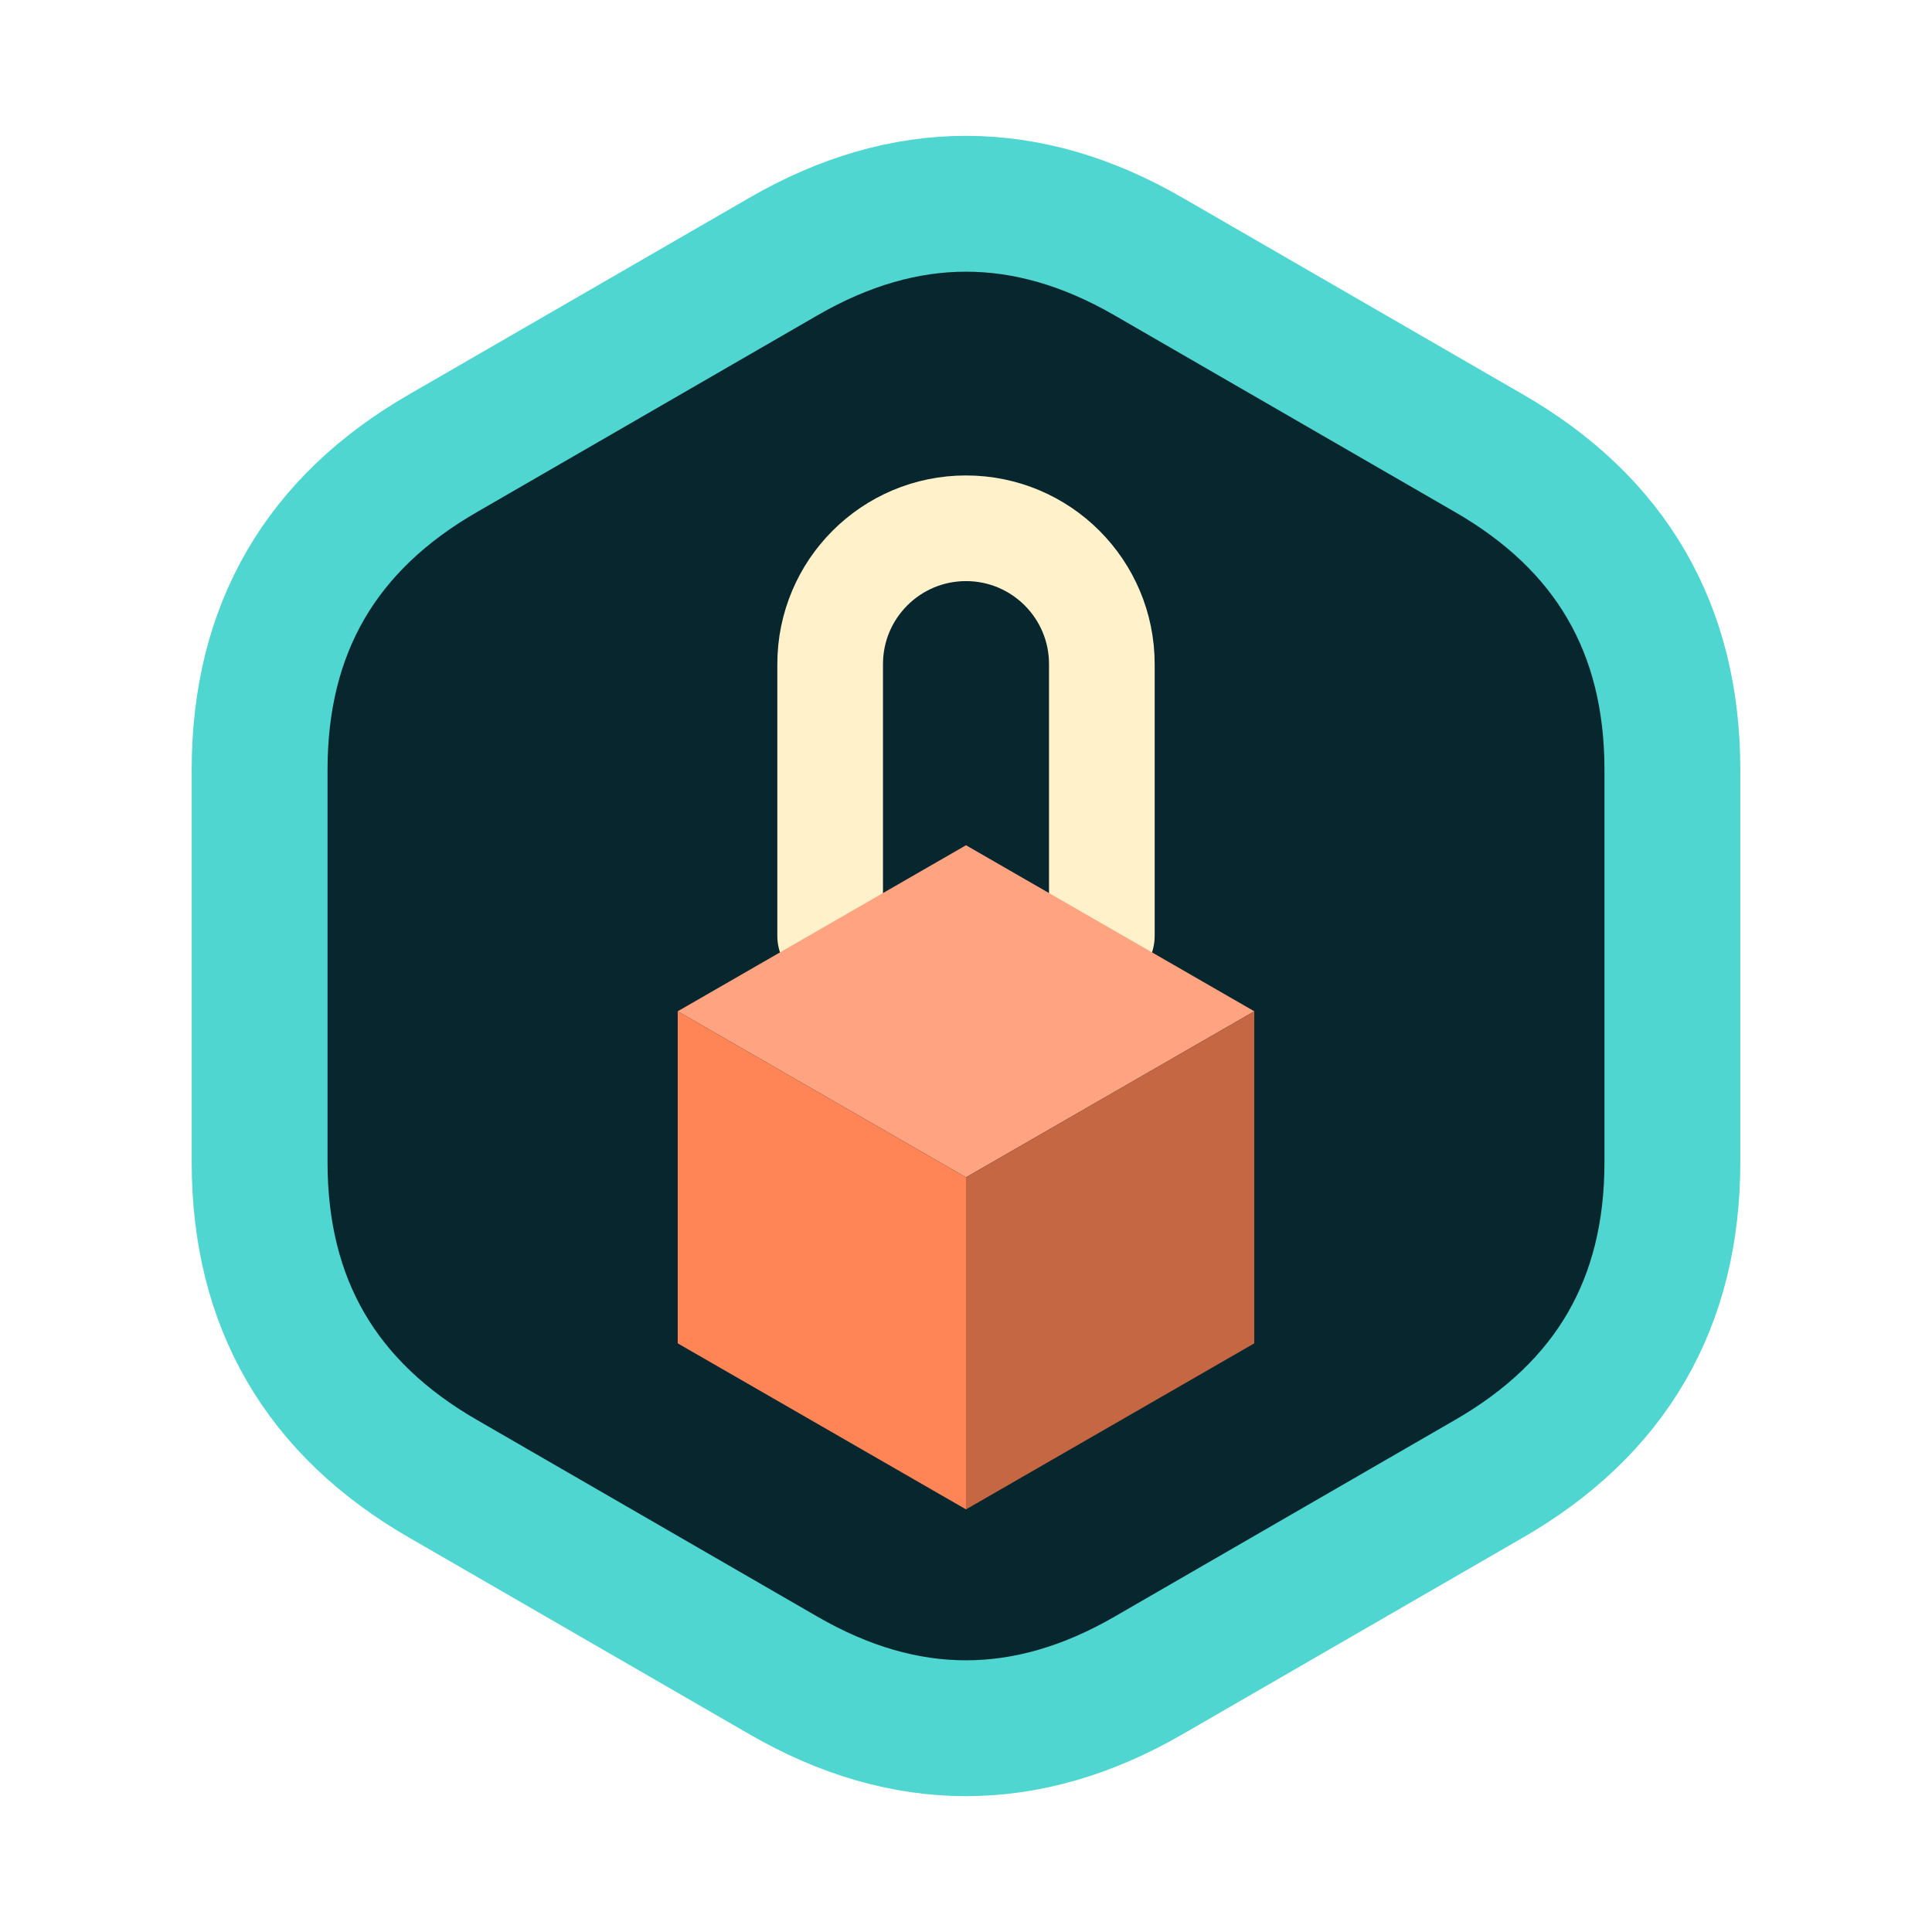
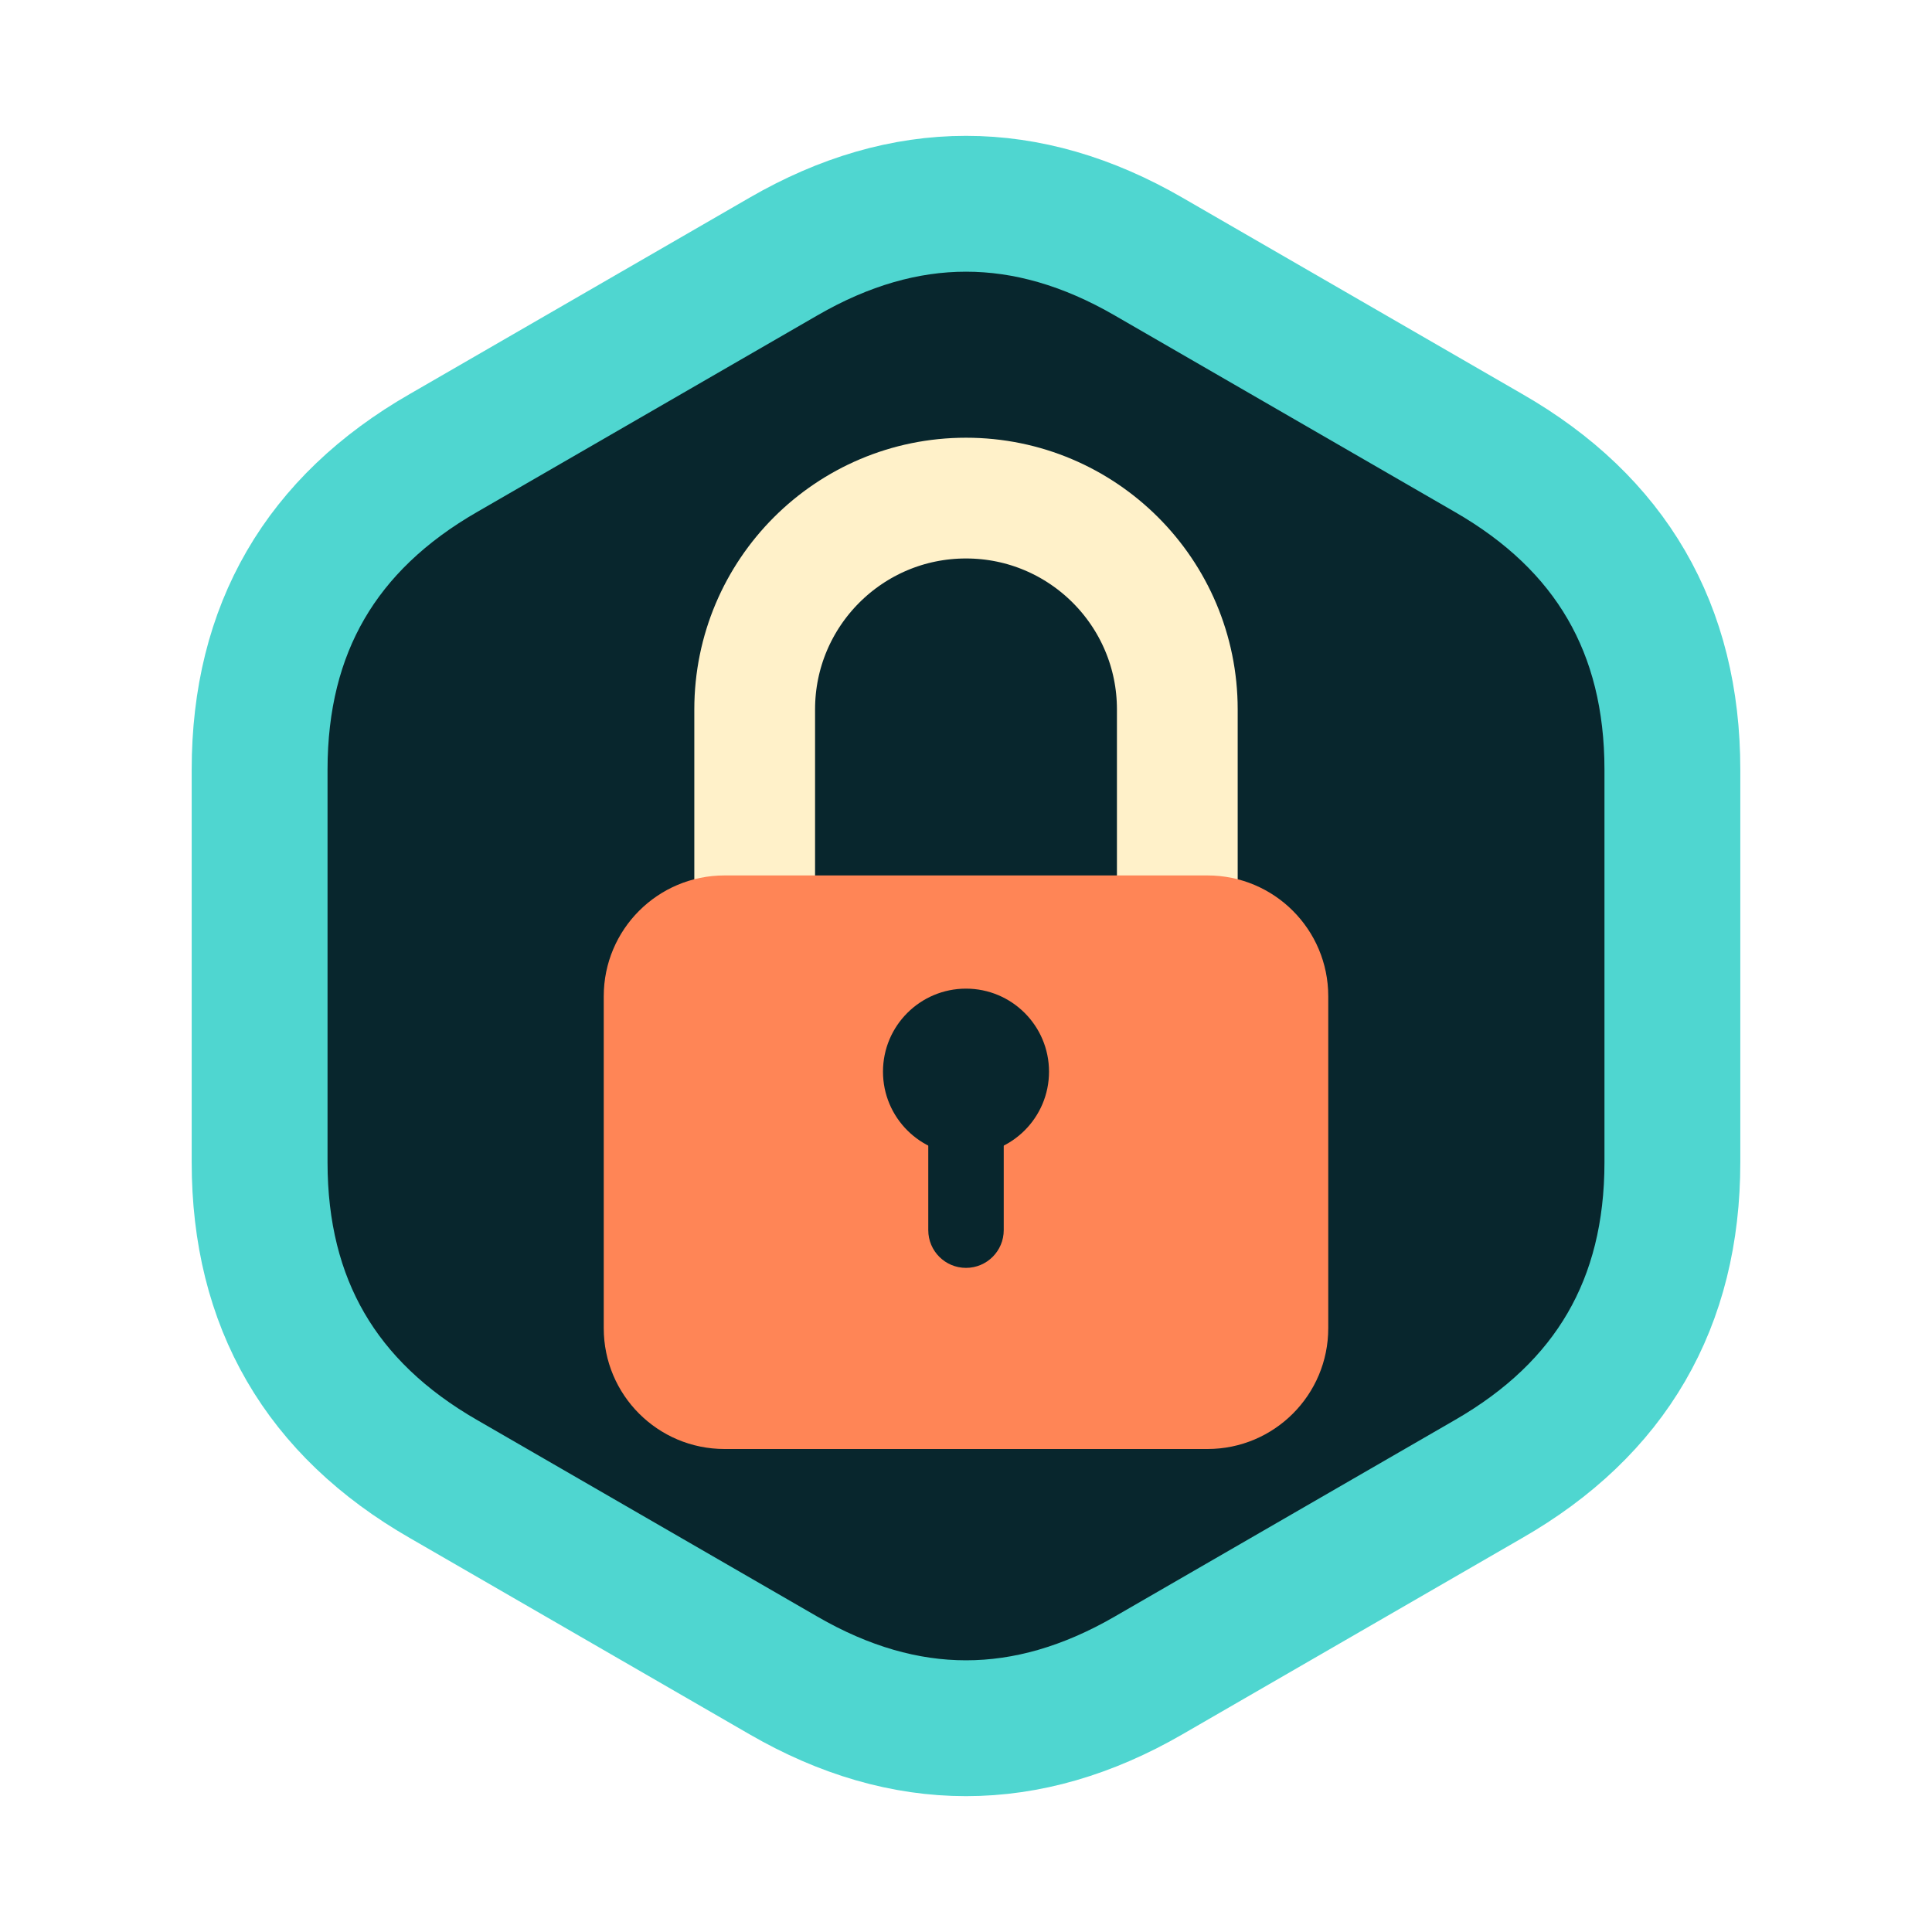
<svg xmlns="http://www.w3.org/2000/svg" viewBox="0 0 128 128">
  <path d="M51.9 17.0Q64.0 10.0 76.1 17.0L98.6 30.0Q110.8 37.0 110.8 51.0L110.8 77.0Q110.8 91.0 98.6 98.0L76.1 111.0Q64.0 118.0 51.9 111.0L29.4 98.0Q17.2 91.0 17.2 77.0L17.2 51.0Q17.2 37.0 29.4 30.0Z" fill="#08262D" stroke="#4FD6D0" stroke-width="9" stroke-linejoin="round" />
-   <path d="M55 62V44a9 9 0 0 1 18 0V62" fill="none" stroke="#FFF1C9" stroke-width="7" stroke-linecap="round" stroke-linejoin="round" />
-   <polygon points="64.0,56.0 83.1,67.0 64.0,78.0 44.9,67.0" fill="#FFA380" />
-   <polygon points="44.9,67.0 64.0,78.0 64.0,100.0 44.9,89.0" fill="#FF8556" />
-   <polygon points="64.0,78.0 83.1,67.0 83.1,89.0 64.0,100.0" fill="#C66743" />
+   <path d="M50 60V47a14 14 0 0 1 28 0V60" fill="none" stroke="#FFF1C9" stroke-width="8" stroke-linecap="round" />
+   <rect x="40" y="58" width="48" height="38" rx="8" fill="#FF8556" />
+   <circle cx="64" cy="71" r="5.5" fill="#08262D" />
+   <rect x="61.5" y="73" width="5" height="11" rx="2.5" fill="#08262D" />
</svg>
